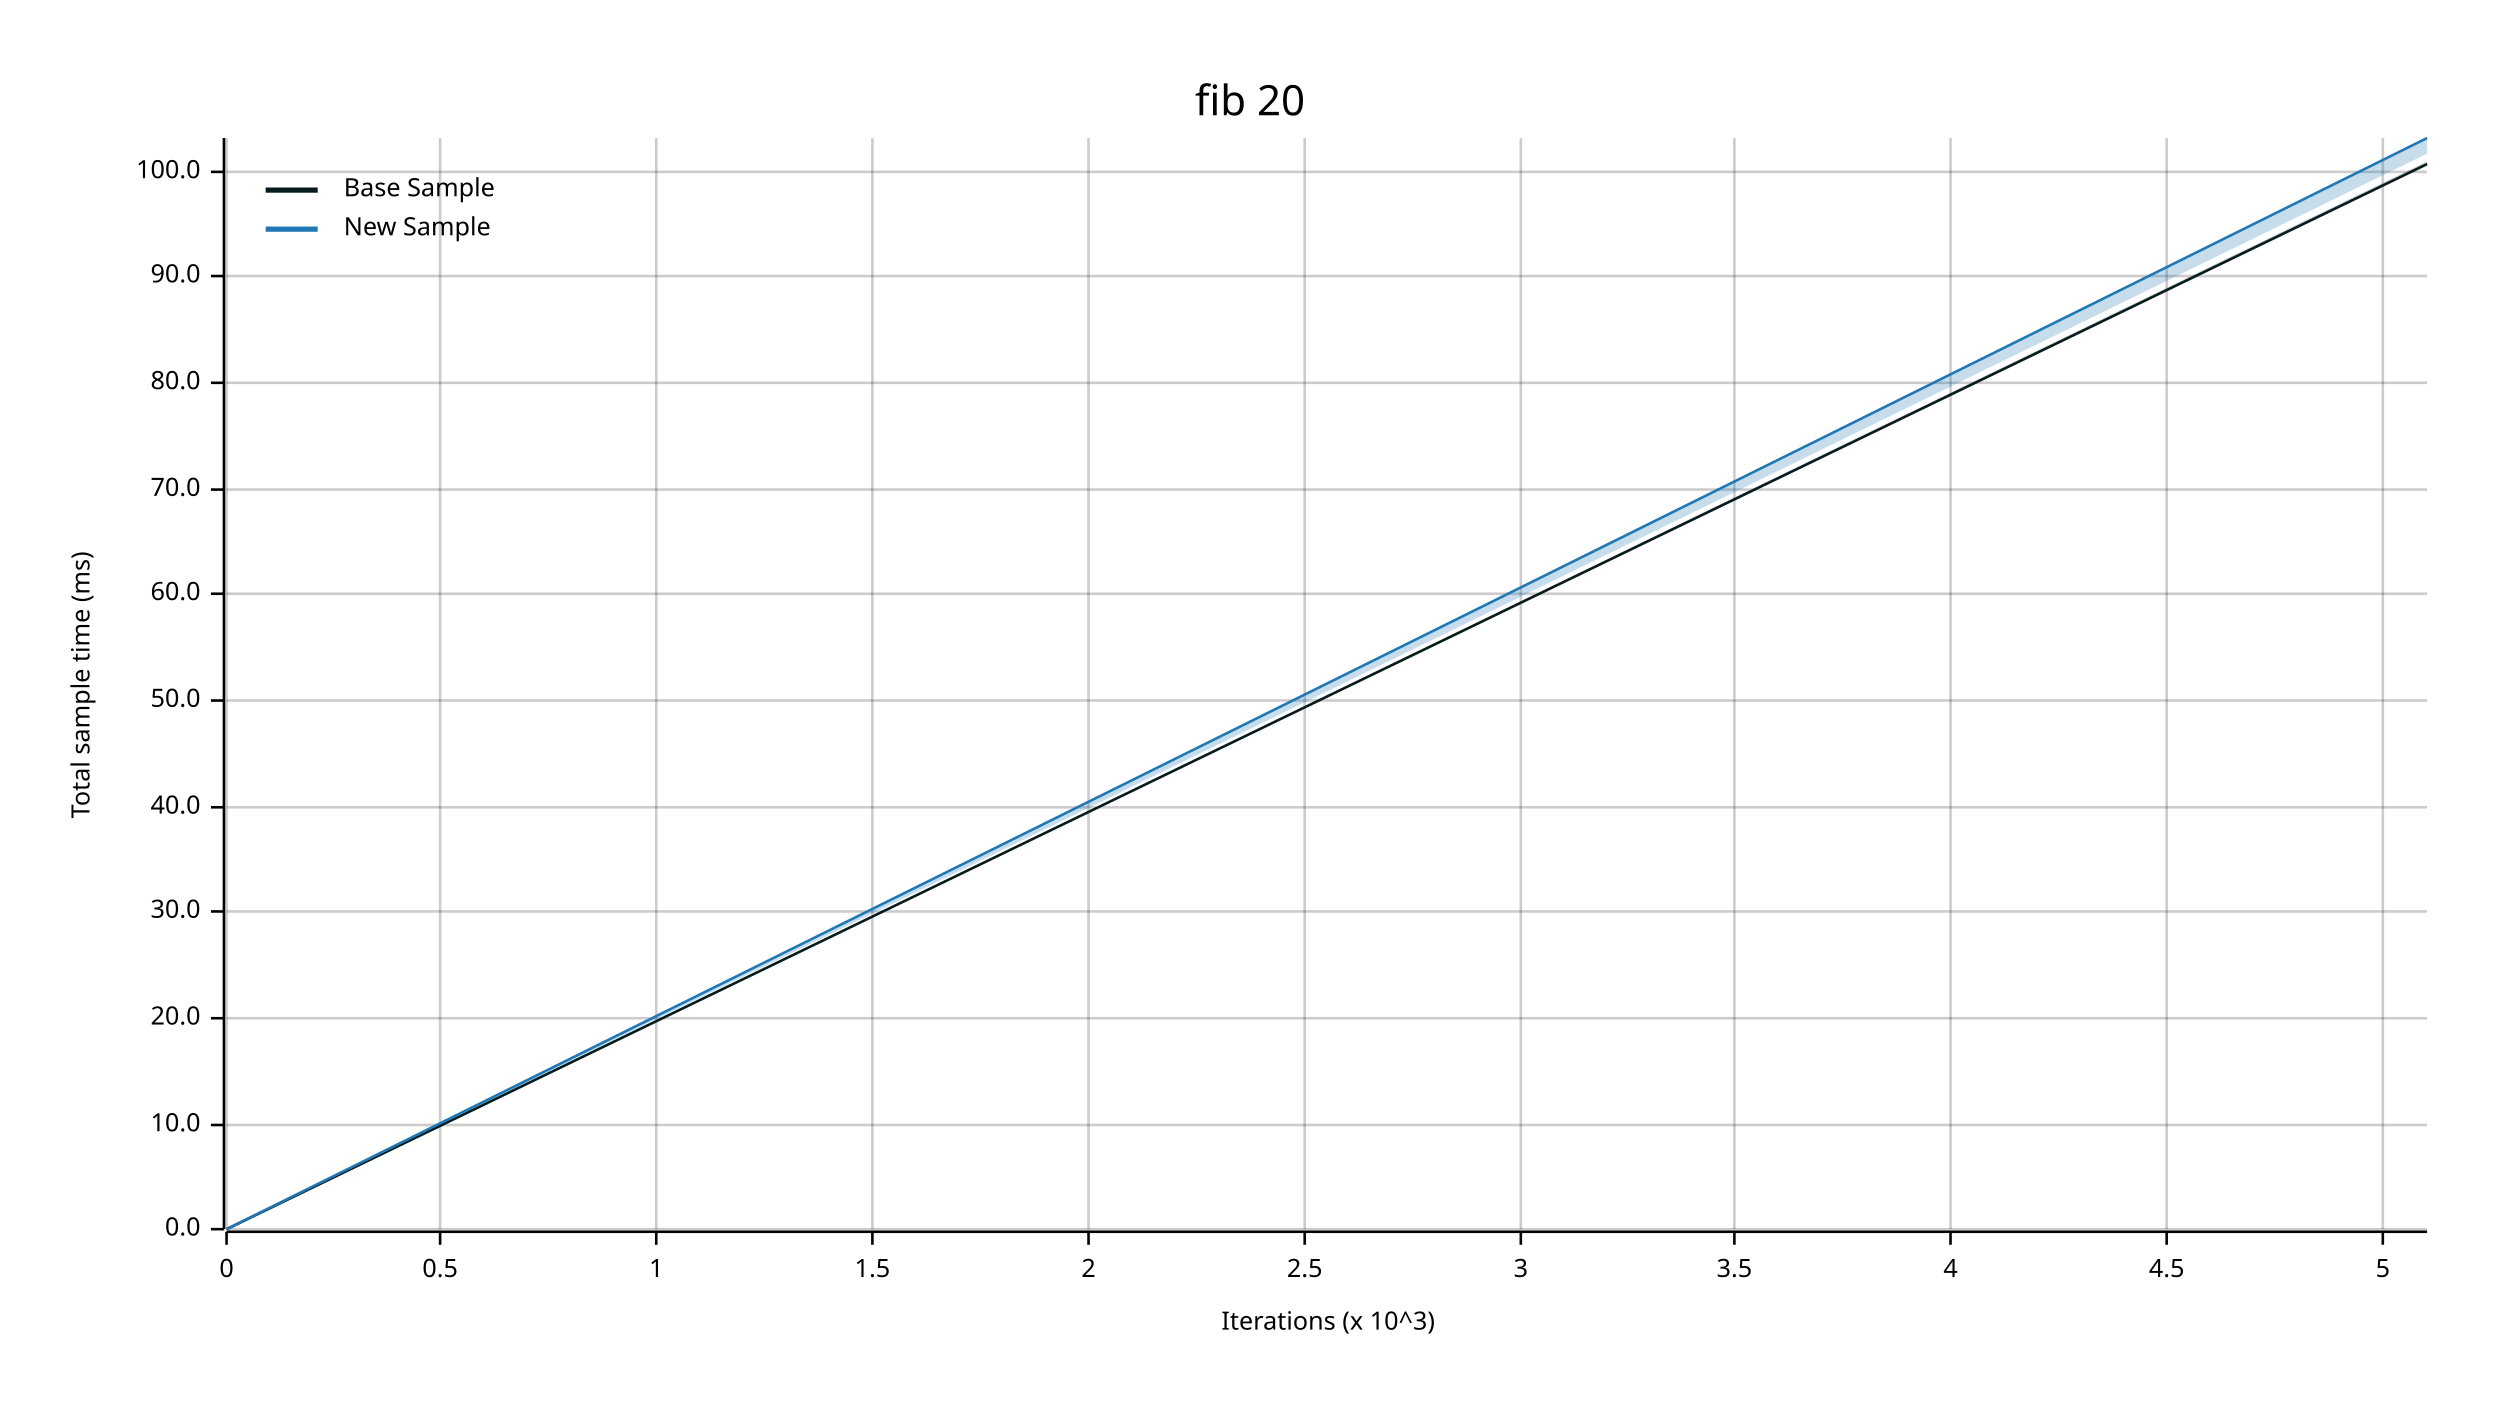
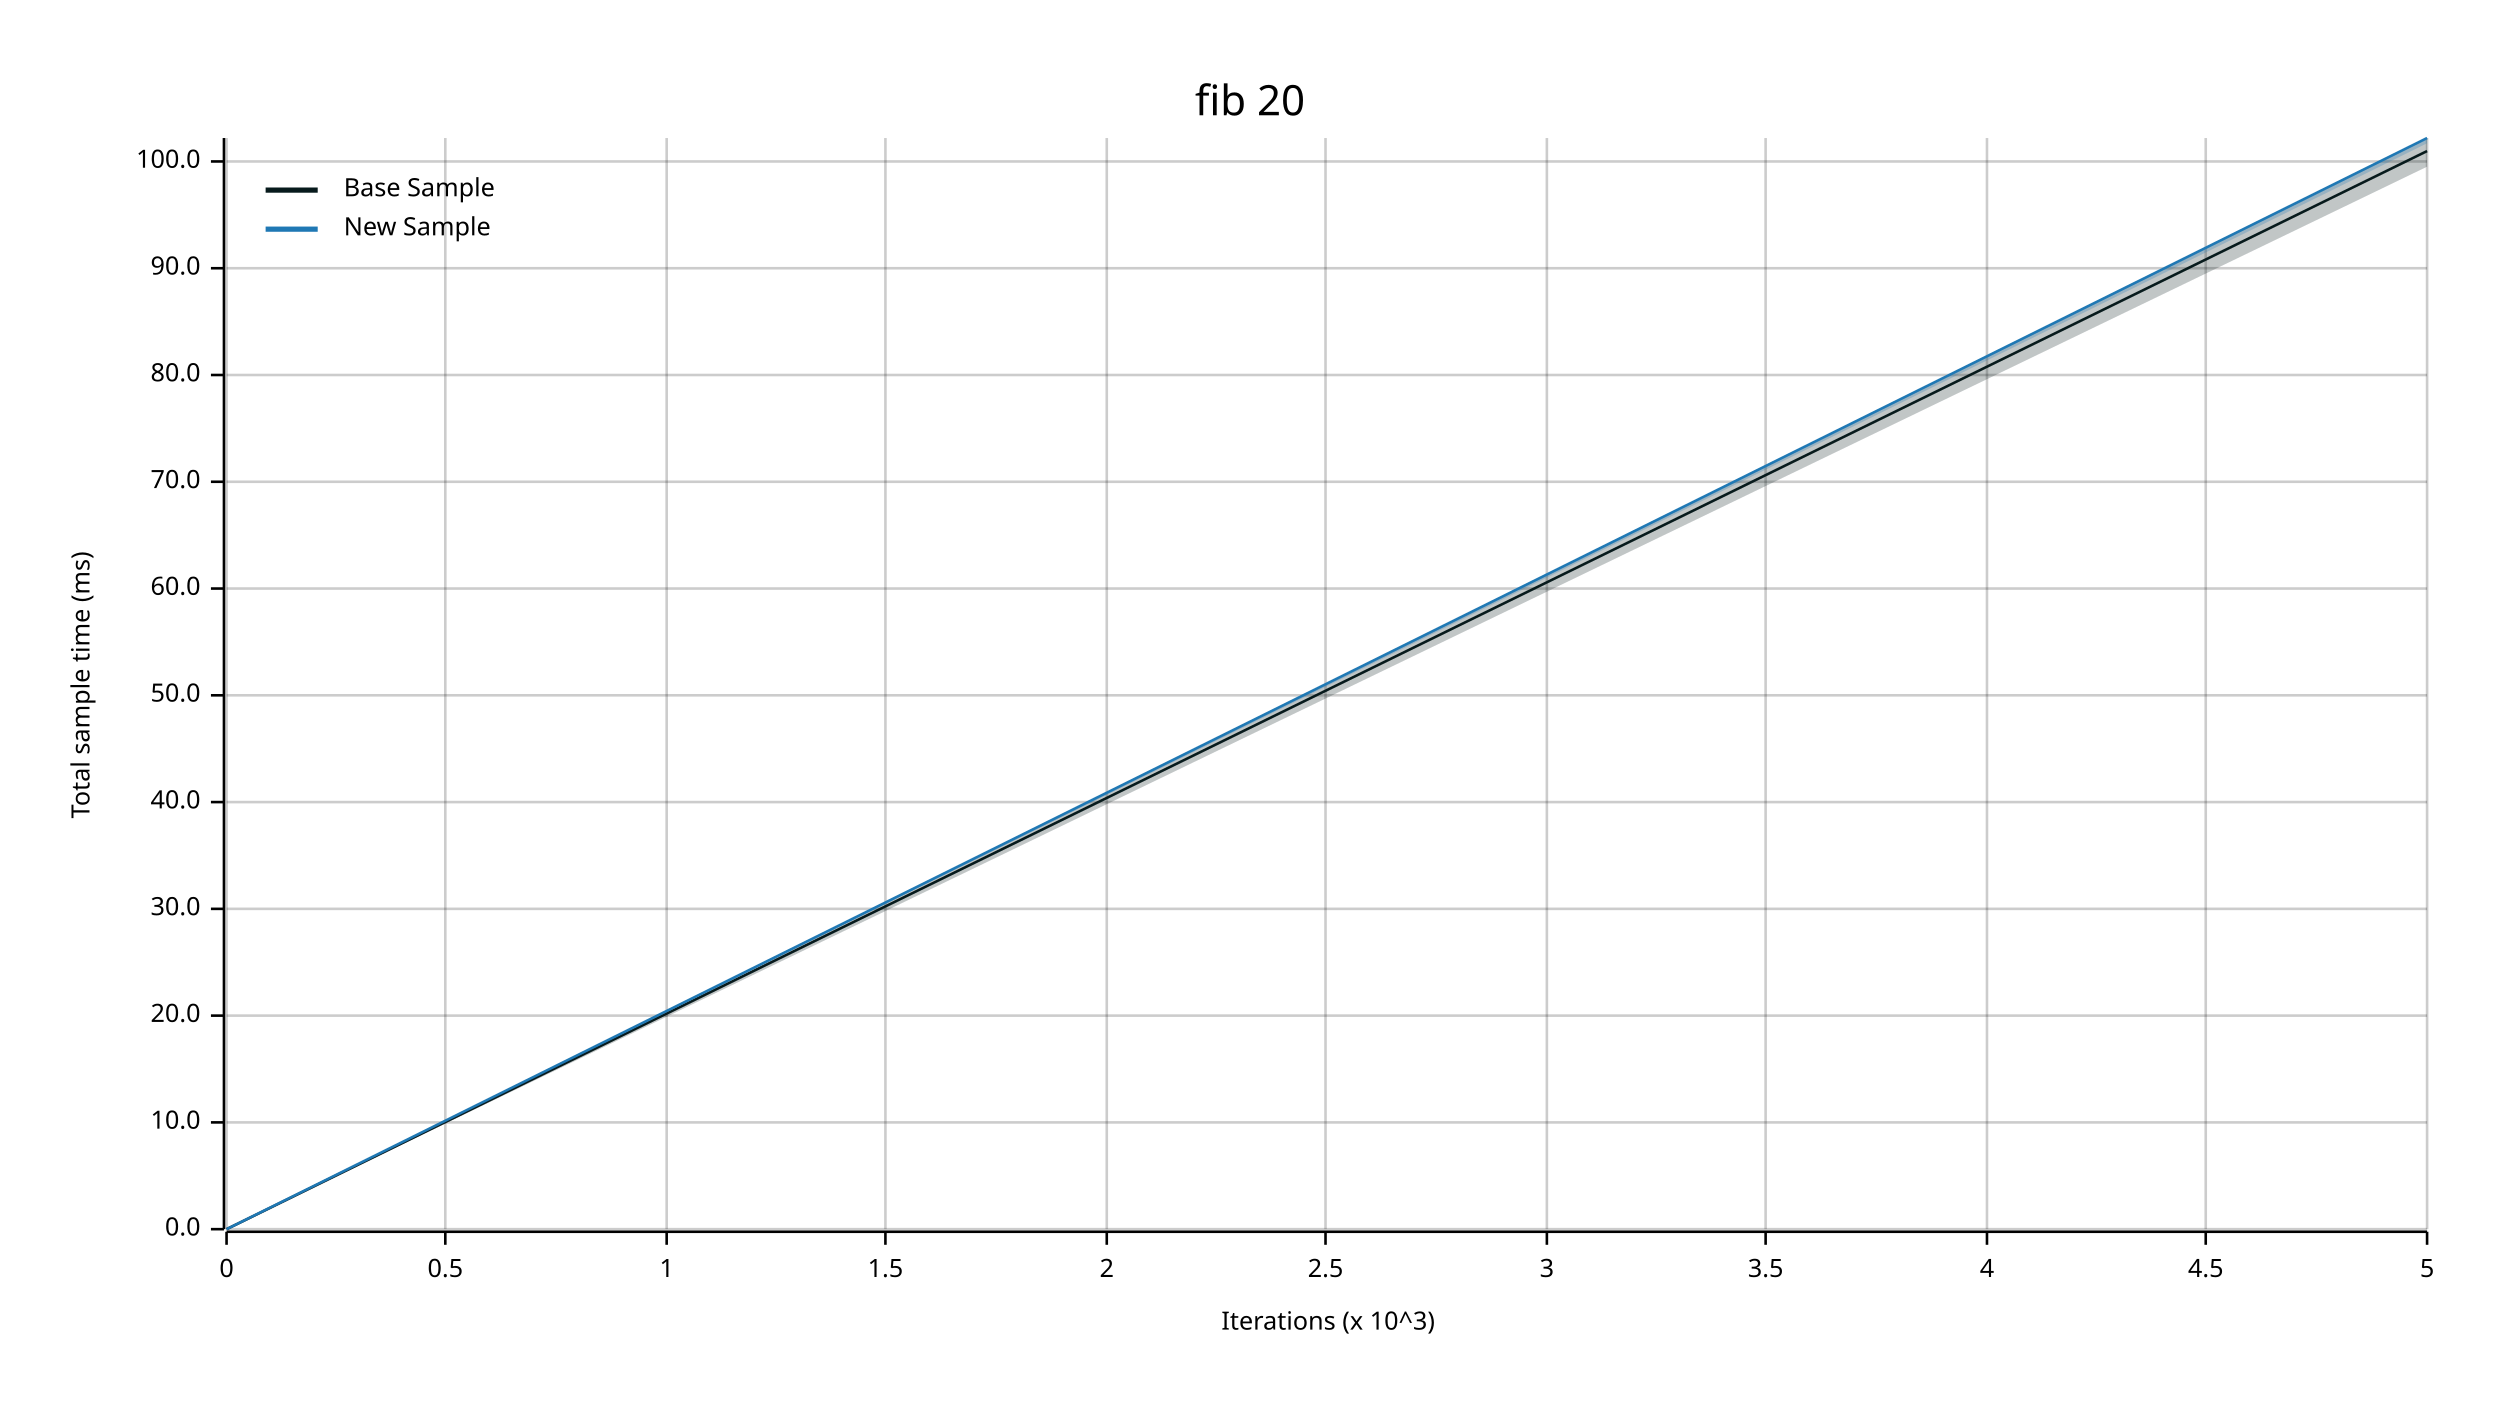
<svg xmlns="http://www.w3.org/2000/svg" width="960" height="540" viewBox="0 0 960 540">
  <text x="480" y="32" dy="0.76em" text-anchor="middle" font-family="sans-serif" font-size="16.129" opacity="1" fill="#000000">
fib 20
</text>
  <text x="27" y="263" dy="0.76em" text-anchor="middle" font-family="sans-serif" font-size="9.677" opacity="1" fill="#000000" transform="rotate(270, 27, 263)">
Total sample time (ms)
</text>
  <text x="510" y="513" dy="-0.5ex" text-anchor="middle" font-family="sans-serif" font-size="9.677" opacity="1" fill="#000000">
Iterations (x 10^3)
</text>
  <line opacity="0.2" stroke="#000000" stroke-width="1" x1="87" y1="472" x2="87" y2="53" />
-   <line opacity="0.2" stroke="#000000" stroke-width="1" x1="169" y1="472" x2="169" y2="53" />
-   <line opacity="0.2" stroke="#000000" stroke-width="1" x1="252" y1="472" x2="252" y2="53" />
-   <line opacity="0.2" stroke="#000000" stroke-width="1" x1="335" y1="472" x2="335" y2="53" />
-   <line opacity="0.2" stroke="#000000" stroke-width="1" x1="418" y1="472" x2="418" y2="53" />
-   <line opacity="0.2" stroke="#000000" stroke-width="1" x1="501" y1="472" x2="501" y2="53" />
-   <line opacity="0.2" stroke="#000000" stroke-width="1" x1="584" y1="472" x2="584" y2="53" />
-   <line opacity="0.2" stroke="#000000" stroke-width="1" x1="666" y1="472" x2="666" y2="53" />
-   <line opacity="0.2" stroke="#000000" stroke-width="1" x1="749" y1="472" x2="749" y2="53" />
-   <line opacity="0.2" stroke="#000000" stroke-width="1" x1="832" y1="472" x2="832" y2="53" />
-   <line opacity="0.2" stroke="#000000" stroke-width="1" x1="915" y1="472" x2="915" y2="53" />
+   <line opacity="0.2" stroke="#000000" stroke-width="1" x1="171" y1="472" x2="171" y2="53" />
+   <line opacity="0.2" stroke="#000000" stroke-width="1" x1="256" y1="472" x2="256" y2="53" />
+   <line opacity="0.2" stroke="#000000" stroke-width="1" x1="340" y1="472" x2="340" y2="53" />
+   <line opacity="0.2" stroke="#000000" stroke-width="1" x1="425" y1="472" x2="425" y2="53" />
+   <line opacity="0.2" stroke="#000000" stroke-width="1" x1="509" y1="472" x2="509" y2="53" />
+   <line opacity="0.2" stroke="#000000" stroke-width="1" x1="594" y1="472" x2="594" y2="53" />
+   <line opacity="0.2" stroke="#000000" stroke-width="1" x1="678" y1="472" x2="678" y2="53" />
+   <line opacity="0.2" stroke="#000000" stroke-width="1" x1="763" y1="472" x2="763" y2="53" />
+   <line opacity="0.2" stroke="#000000" stroke-width="1" x1="847" y1="472" x2="847" y2="53" />
+   <line opacity="0.2" stroke="#000000" stroke-width="1" x1="932" y1="472" x2="932" y2="53" />
  <line opacity="0.2" stroke="#000000" stroke-width="1" x1="87" y1="472" x2="932" y2="472" />
-   <line opacity="0.2" stroke="#000000" stroke-width="1" x1="87" y1="432" x2="932" y2="432" />
-   <line opacity="0.2" stroke="#000000" stroke-width="1" x1="87" y1="391" x2="932" y2="391" />
-   <line opacity="0.2" stroke="#000000" stroke-width="1" x1="87" y1="350" x2="932" y2="350" />
-   <line opacity="0.2" stroke="#000000" stroke-width="1" x1="87" y1="310" x2="932" y2="310" />
-   <line opacity="0.2" stroke="#000000" stroke-width="1" x1="87" y1="269" x2="932" y2="269" />
-   <line opacity="0.2" stroke="#000000" stroke-width="1" x1="87" y1="228" x2="932" y2="228" />
-   <line opacity="0.2" stroke="#000000" stroke-width="1" x1="87" y1="188" x2="932" y2="188" />
-   <line opacity="0.2" stroke="#000000" stroke-width="1" x1="87" y1="147" x2="932" y2="147" />
-   <line opacity="0.2" stroke="#000000" stroke-width="1" x1="87" y1="106" x2="932" y2="106" />
-   <line opacity="0.2" stroke="#000000" stroke-width="1" x1="87" y1="66" x2="932" y2="66" />
+   <line opacity="0.2" stroke="#000000" stroke-width="1" x1="87" y1="431" x2="932" y2="431" />
+   <line opacity="0.2" stroke="#000000" stroke-width="1" x1="87" y1="390" x2="932" y2="390" />
+   <line opacity="0.2" stroke="#000000" stroke-width="1" x1="87" y1="349" x2="932" y2="349" />
+   <line opacity="0.2" stroke="#000000" stroke-width="1" x1="87" y1="308" x2="932" y2="308" />
+   <line opacity="0.2" stroke="#000000" stroke-width="1" x1="87" y1="267" x2="932" y2="267" />
+   <line opacity="0.2" stroke="#000000" stroke-width="1" x1="87" y1="226" x2="932" y2="226" />
+   <line opacity="0.2" stroke="#000000" stroke-width="1" x1="87" y1="185" x2="932" y2="185" />
+   <line opacity="0.2" stroke="#000000" stroke-width="1" x1="87" y1="144" x2="932" y2="144" />
+   <line opacity="0.2" stroke="#000000" stroke-width="1" x1="87" y1="103" x2="932" y2="103" />
+   <line opacity="0.2" stroke="#000000" stroke-width="1" x1="87" y1="62" x2="932" y2="62" />
  <polyline fill="none" opacity="1" stroke="#000000" stroke-width="1" points="86,53 86,472 " />
  <text x="77" y="472" dy="0.5ex" text-anchor="end" font-family="sans-serif" font-size="9.677" opacity="1" fill="#000000">
0.0
</text>
  <polyline fill="none" opacity="1" stroke="#000000" stroke-width="1" points="81,472 86,472 " />
-   <text x="77" y="432" dy="0.5ex" text-anchor="end" font-family="sans-serif" font-size="9.677" opacity="1" fill="#000000">
+   <text x="77" y="431" dy="0.5ex" text-anchor="end" font-family="sans-serif" font-size="9.677" opacity="1" fill="#000000">
10.0
</text>
-   <polyline fill="none" opacity="1" stroke="#000000" stroke-width="1" points="81,432 86,432 " />
-   <text x="77" y="391" dy="0.5ex" text-anchor="end" font-family="sans-serif" font-size="9.677" opacity="1" fill="#000000">
+   <polyline fill="none" opacity="1" stroke="#000000" stroke-width="1" points="81,431 86,431 " />
+   <text x="77" y="390" dy="0.5ex" text-anchor="end" font-family="sans-serif" font-size="9.677" opacity="1" fill="#000000">
20.0
</text>
-   <polyline fill="none" opacity="1" stroke="#000000" stroke-width="1" points="81,391 86,391 " />
-   <text x="77" y="350" dy="0.5ex" text-anchor="end" font-family="sans-serif" font-size="9.677" opacity="1" fill="#000000">
+   <polyline fill="none" opacity="1" stroke="#000000" stroke-width="1" points="81,390 86,390 " />
+   <text x="77" y="349" dy="0.5ex" text-anchor="end" font-family="sans-serif" font-size="9.677" opacity="1" fill="#000000">
30.0
</text>
-   <polyline fill="none" opacity="1" stroke="#000000" stroke-width="1" points="81,350 86,350 " />
-   <text x="77" y="310" dy="0.5ex" text-anchor="end" font-family="sans-serif" font-size="9.677" opacity="1" fill="#000000">
+   <polyline fill="none" opacity="1" stroke="#000000" stroke-width="1" points="81,349 86,349 " />
+   <text x="77" y="308" dy="0.5ex" text-anchor="end" font-family="sans-serif" font-size="9.677" opacity="1" fill="#000000">
40.0
</text>
-   <polyline fill="none" opacity="1" stroke="#000000" stroke-width="1" points="81,310 86,310 " />
-   <text x="77" y="269" dy="0.5ex" text-anchor="end" font-family="sans-serif" font-size="9.677" opacity="1" fill="#000000">
+   <polyline fill="none" opacity="1" stroke="#000000" stroke-width="1" points="81,308 86,308 " />
+   <text x="77" y="267" dy="0.5ex" text-anchor="end" font-family="sans-serif" font-size="9.677" opacity="1" fill="#000000">
50.0
</text>
-   <polyline fill="none" opacity="1" stroke="#000000" stroke-width="1" points="81,269 86,269 " />
-   <text x="77" y="228" dy="0.5ex" text-anchor="end" font-family="sans-serif" font-size="9.677" opacity="1" fill="#000000">
+   <polyline fill="none" opacity="1" stroke="#000000" stroke-width="1" points="81,267 86,267 " />
+   <text x="77" y="226" dy="0.5ex" text-anchor="end" font-family="sans-serif" font-size="9.677" opacity="1" fill="#000000">
60.0
</text>
-   <polyline fill="none" opacity="1" stroke="#000000" stroke-width="1" points="81,228 86,228 " />
-   <text x="77" y="188" dy="0.5ex" text-anchor="end" font-family="sans-serif" font-size="9.677" opacity="1" fill="#000000">
+   <polyline fill="none" opacity="1" stroke="#000000" stroke-width="1" points="81,226 86,226 " />
+   <text x="77" y="185" dy="0.5ex" text-anchor="end" font-family="sans-serif" font-size="9.677" opacity="1" fill="#000000">
70.0
</text>
-   <polyline fill="none" opacity="1" stroke="#000000" stroke-width="1" points="81,188 86,188 " />
-   <text x="77" y="147" dy="0.5ex" text-anchor="end" font-family="sans-serif" font-size="9.677" opacity="1" fill="#000000">
+   <polyline fill="none" opacity="1" stroke="#000000" stroke-width="1" points="81,185 86,185 " />
+   <text x="77" y="144" dy="0.5ex" text-anchor="end" font-family="sans-serif" font-size="9.677" opacity="1" fill="#000000">
80.0
</text>
-   <polyline fill="none" opacity="1" stroke="#000000" stroke-width="1" points="81,147 86,147 " />
-   <text x="77" y="106" dy="0.5ex" text-anchor="end" font-family="sans-serif" font-size="9.677" opacity="1" fill="#000000">
+   <polyline fill="none" opacity="1" stroke="#000000" stroke-width="1" points="81,144 86,144 " />
+   <text x="77" y="103" dy="0.5ex" text-anchor="end" font-family="sans-serif" font-size="9.677" opacity="1" fill="#000000">
90.0
</text>
-   <polyline fill="none" opacity="1" stroke="#000000" stroke-width="1" points="81,106 86,106 " />
-   <text x="77" y="66" dy="0.5ex" text-anchor="end" font-family="sans-serif" font-size="9.677" opacity="1" fill="#000000">
+   <polyline fill="none" opacity="1" stroke="#000000" stroke-width="1" points="81,103 86,103 " />
+   <text x="77" y="62" dy="0.5ex" text-anchor="end" font-family="sans-serif" font-size="9.677" opacity="1" fill="#000000">
100.0
</text>
-   <polyline fill="none" opacity="1" stroke="#000000" stroke-width="1" points="81,66 86,66 " />
+   <polyline fill="none" opacity="1" stroke="#000000" stroke-width="1" points="81,62 86,62 " />
  <polyline fill="none" opacity="1" stroke="#000000" stroke-width="1" points="87,473 932,473 " />
  <text x="87" y="483" dy="0.76em" text-anchor="middle" font-family="sans-serif" font-size="9.677" opacity="1" fill="#000000">
0
</text>
  <polyline fill="none" opacity="1" stroke="#000000" stroke-width="1" points="87,473 87,478 " />
-   <text x="169" y="483" dy="0.76em" text-anchor="middle" font-family="sans-serif" font-size="9.677" opacity="1" fill="#000000">
+   <text x="171" y="483" dy="0.76em" text-anchor="middle" font-family="sans-serif" font-size="9.677" opacity="1" fill="#000000">
0.5
</text>
-   <polyline fill="none" opacity="1" stroke="#000000" stroke-width="1" points="169,473 169,478 " />
-   <text x="252" y="483" dy="0.76em" text-anchor="middle" font-family="sans-serif" font-size="9.677" opacity="1" fill="#000000">
+   <polyline fill="none" opacity="1" stroke="#000000" stroke-width="1" points="171,473 171,478 " />
+   <text x="256" y="483" dy="0.76em" text-anchor="middle" font-family="sans-serif" font-size="9.677" opacity="1" fill="#000000">
1
</text>
-   <polyline fill="none" opacity="1" stroke="#000000" stroke-width="1" points="252,473 252,478 " />
-   <text x="335" y="483" dy="0.76em" text-anchor="middle" font-family="sans-serif" font-size="9.677" opacity="1" fill="#000000">
+   <polyline fill="none" opacity="1" stroke="#000000" stroke-width="1" points="256,473 256,478 " />
+   <text x="340" y="483" dy="0.76em" text-anchor="middle" font-family="sans-serif" font-size="9.677" opacity="1" fill="#000000">
1.5
</text>
-   <polyline fill="none" opacity="1" stroke="#000000" stroke-width="1" points="335,473 335,478 " />
-   <text x="418" y="483" dy="0.76em" text-anchor="middle" font-family="sans-serif" font-size="9.677" opacity="1" fill="#000000">
+   <polyline fill="none" opacity="1" stroke="#000000" stroke-width="1" points="340,473 340,478 " />
+   <text x="425" y="483" dy="0.76em" text-anchor="middle" font-family="sans-serif" font-size="9.677" opacity="1" fill="#000000">
2
</text>
-   <polyline fill="none" opacity="1" stroke="#000000" stroke-width="1" points="418,473 418,478 " />
-   <text x="501" y="483" dy="0.76em" text-anchor="middle" font-family="sans-serif" font-size="9.677" opacity="1" fill="#000000">
+   <polyline fill="none" opacity="1" stroke="#000000" stroke-width="1" points="425,473 425,478 " />
+   <text x="509" y="483" dy="0.76em" text-anchor="middle" font-family="sans-serif" font-size="9.677" opacity="1" fill="#000000">
2.5
</text>
-   <polyline fill="none" opacity="1" stroke="#000000" stroke-width="1" points="501,473 501,478 " />
-   <text x="584" y="483" dy="0.76em" text-anchor="middle" font-family="sans-serif" font-size="9.677" opacity="1" fill="#000000">
+   <polyline fill="none" opacity="1" stroke="#000000" stroke-width="1" points="509,473 509,478 " />
+   <text x="594" y="483" dy="0.76em" text-anchor="middle" font-family="sans-serif" font-size="9.677" opacity="1" fill="#000000">
3
</text>
-   <polyline fill="none" opacity="1" stroke="#000000" stroke-width="1" points="584,473 584,478 " />
-   <text x="666" y="483" dy="0.76em" text-anchor="middle" font-family="sans-serif" font-size="9.677" opacity="1" fill="#000000">
+   <polyline fill="none" opacity="1" stroke="#000000" stroke-width="1" points="594,473 594,478 " />
+   <text x="678" y="483" dy="0.76em" text-anchor="middle" font-family="sans-serif" font-size="9.677" opacity="1" fill="#000000">
3.5
</text>
-   <polyline fill="none" opacity="1" stroke="#000000" stroke-width="1" points="666,473 666,478 " />
-   <text x="749" y="483" dy="0.76em" text-anchor="middle" font-family="sans-serif" font-size="9.677" opacity="1" fill="#000000">
+   <polyline fill="none" opacity="1" stroke="#000000" stroke-width="1" points="678,473 678,478 " />
+   <text x="763" y="483" dy="0.76em" text-anchor="middle" font-family="sans-serif" font-size="9.677" opacity="1" fill="#000000">
4
</text>
-   <polyline fill="none" opacity="1" stroke="#000000" stroke-width="1" points="749,473 749,478 " />
-   <text x="832" y="483" dy="0.76em" text-anchor="middle" font-family="sans-serif" font-size="9.677" opacity="1" fill="#000000">
+   <polyline fill="none" opacity="1" stroke="#000000" stroke-width="1" points="763,473 763,478 " />
+   <text x="847" y="483" dy="0.76em" text-anchor="middle" font-family="sans-serif" font-size="9.677" opacity="1" fill="#000000">
4.5
</text>
-   <polyline fill="none" opacity="1" stroke="#000000" stroke-width="1" points="832,473 832,478 " />
-   <text x="915" y="483" dy="0.76em" text-anchor="middle" font-family="sans-serif" font-size="9.677" opacity="1" fill="#000000">
+   <polyline fill="none" opacity="1" stroke="#000000" stroke-width="1" points="847,473 847,478 " />
+   <text x="932" y="483" dy="0.76em" text-anchor="middle" font-family="sans-serif" font-size="9.677" opacity="1" fill="#000000">
5
</text>
-   <polyline fill="none" opacity="1" stroke="#000000" stroke-width="1" points="915,473 915,478 " />
-   <polyline fill="none" opacity="1" stroke="#071A1C" stroke-width="1" points="87,472 932,63 " />
-   <polygon opacity="0.25" fill="#071A1C" points="87,472 932,63 932,62 " />
+   <polyline fill="none" opacity="1" stroke="#000000" stroke-width="1" points="932,473 932,478 " />
+   <polyline fill="none" opacity="1" stroke="#071A1C" stroke-width="1" points="87,472 932,58 " />
+   <polygon opacity="0.25" fill="#071A1C" points="87,472 932,64 932,53 " />
  <polyline fill="none" opacity="1" stroke="#1F78B4" stroke-width="1" points="87,472 932,53 " />
-   <polygon opacity="0.25" fill="#1F78B4" points="87,472 932,59 932,53 " />
+   <polygon opacity="0.25" fill="#1F78B4" points="87,472 932,55 932,53 " />
  <text x="132" y="68" dy="0.76em" text-anchor="start" font-family="sans-serif" font-size="9.677" opacity="1" fill="#000000">
Base Sample
</text>
  <text x="132" y="83" dy="0.76em" text-anchor="start" font-family="sans-serif" font-size="9.677" opacity="1" fill="#000000">
New Sample
</text>
  <polyline fill="none" opacity="1" stroke="#071A1C" stroke-width="2" points="102,73 122,73 " />
  <polyline fill="none" opacity="1" stroke="#1F78B4" stroke-width="2" points="102,88 122,88 " />
</svg>
